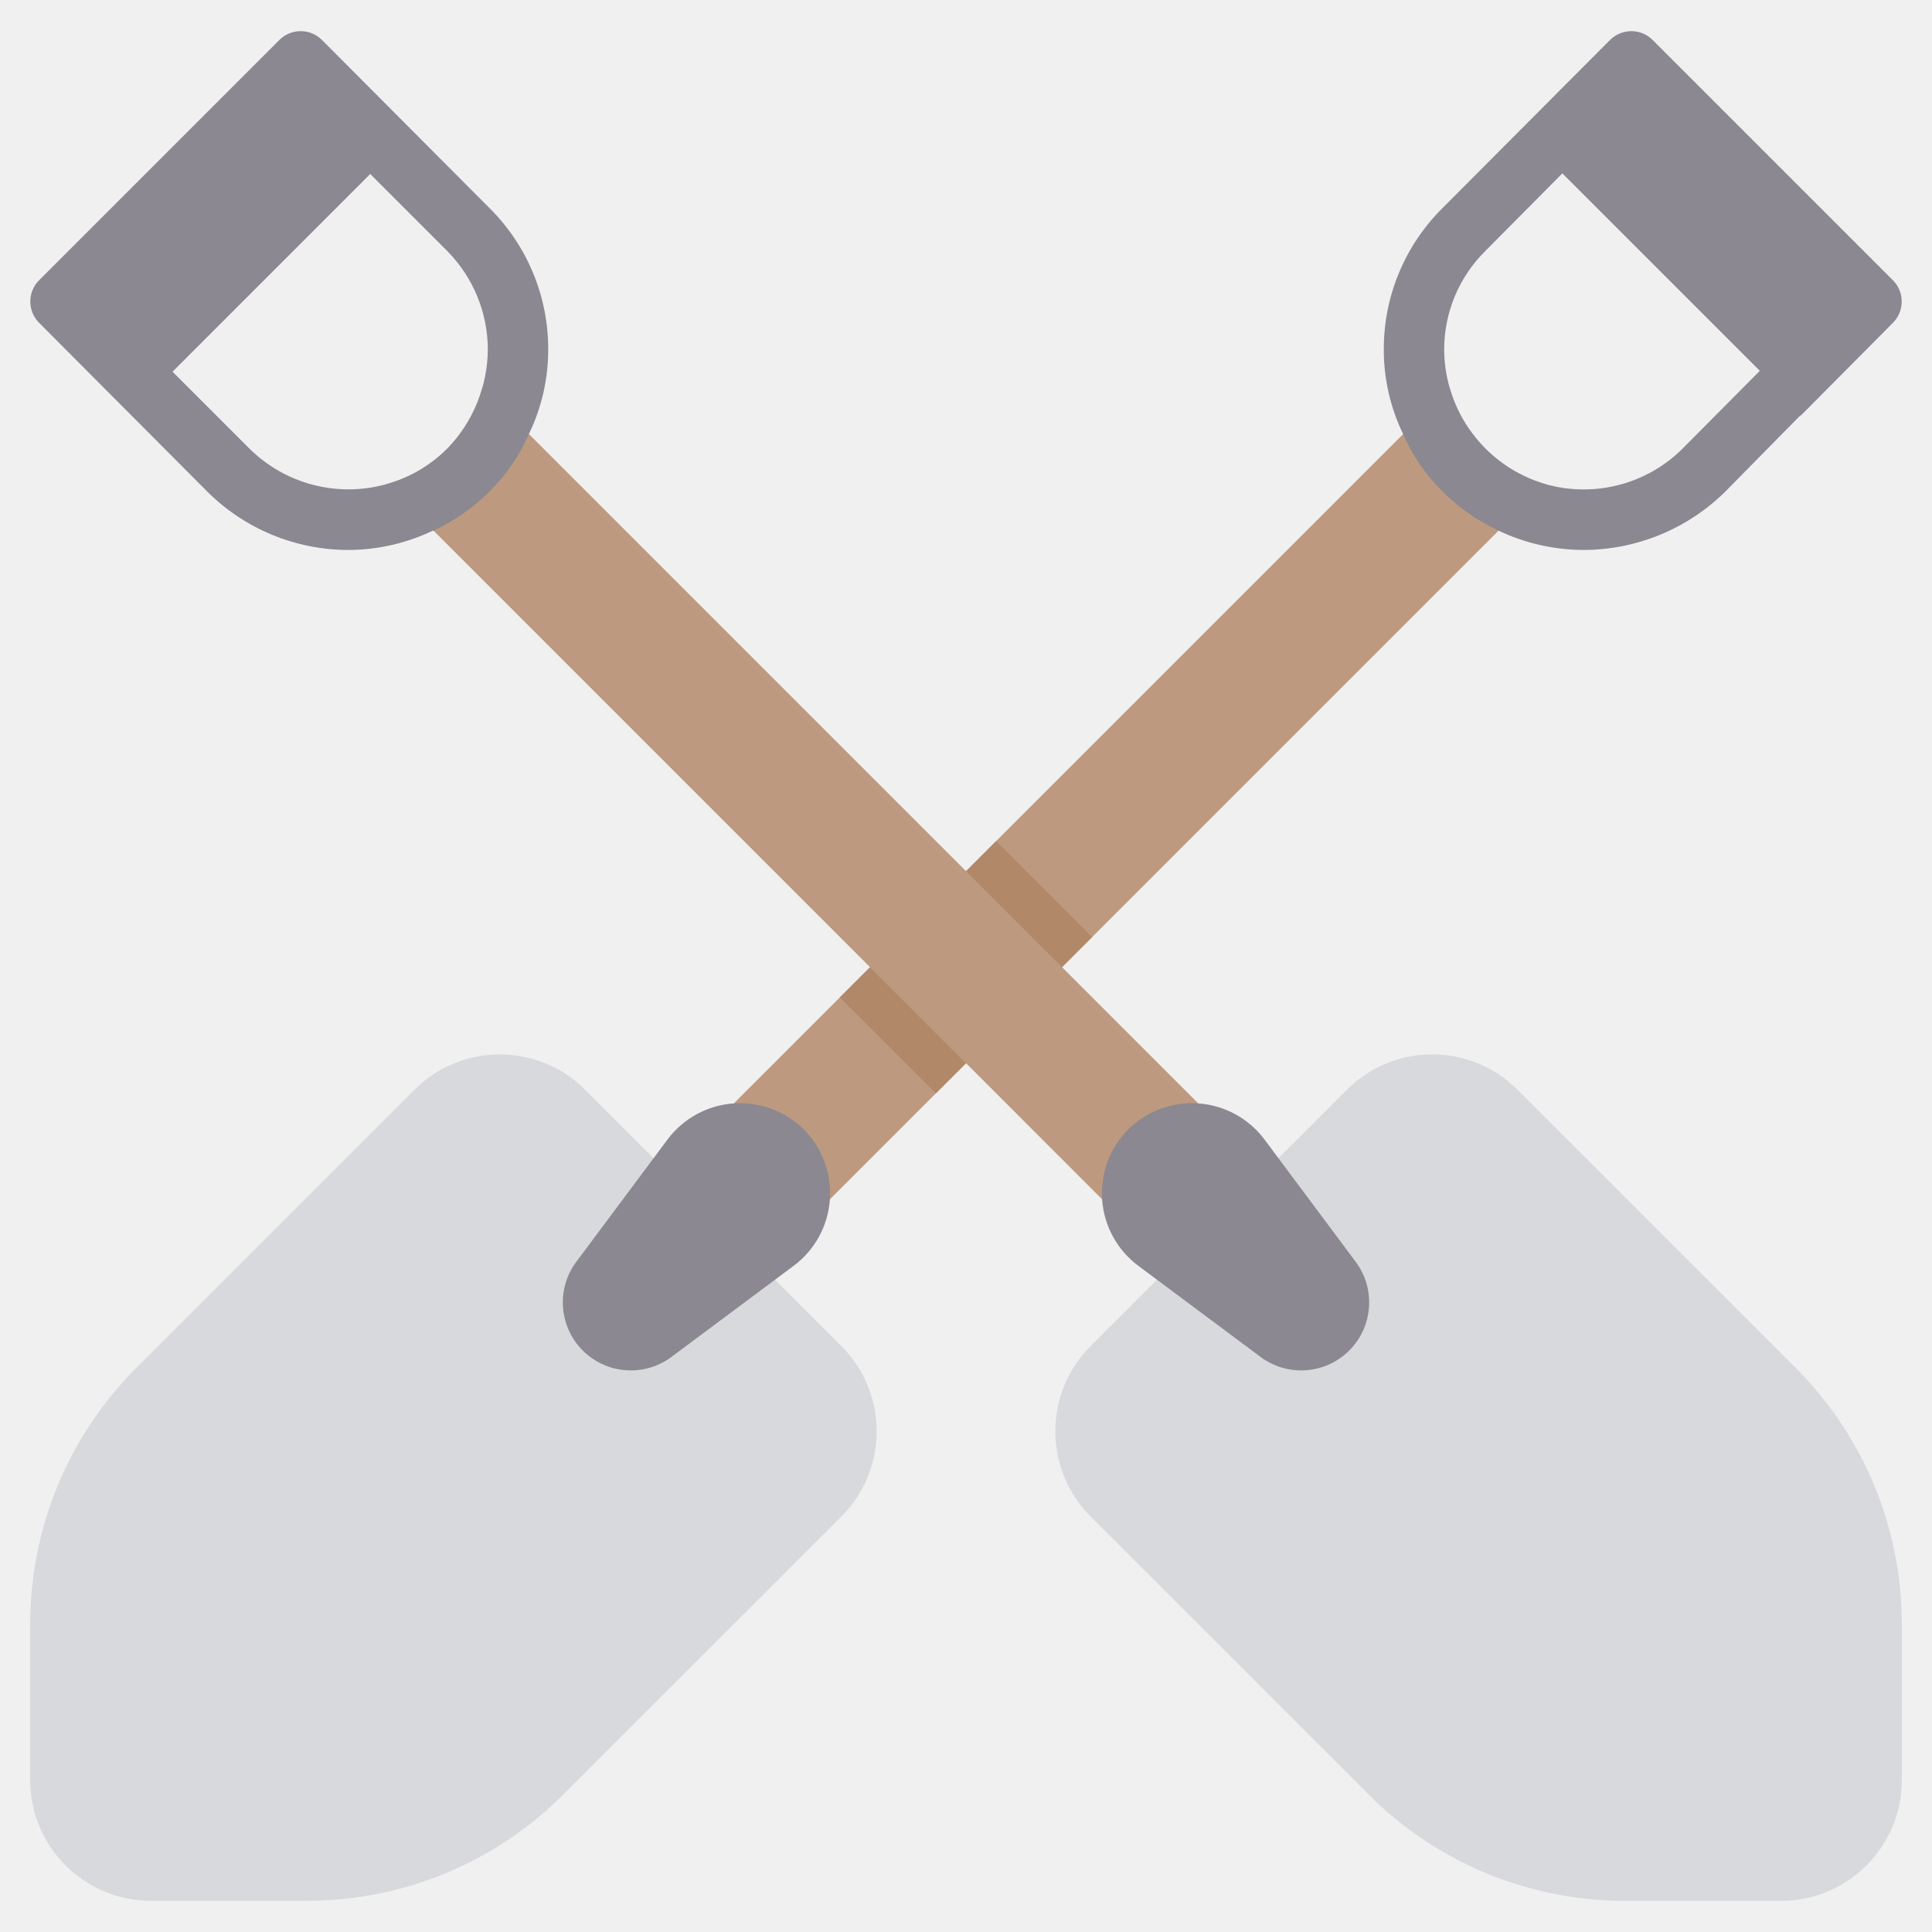
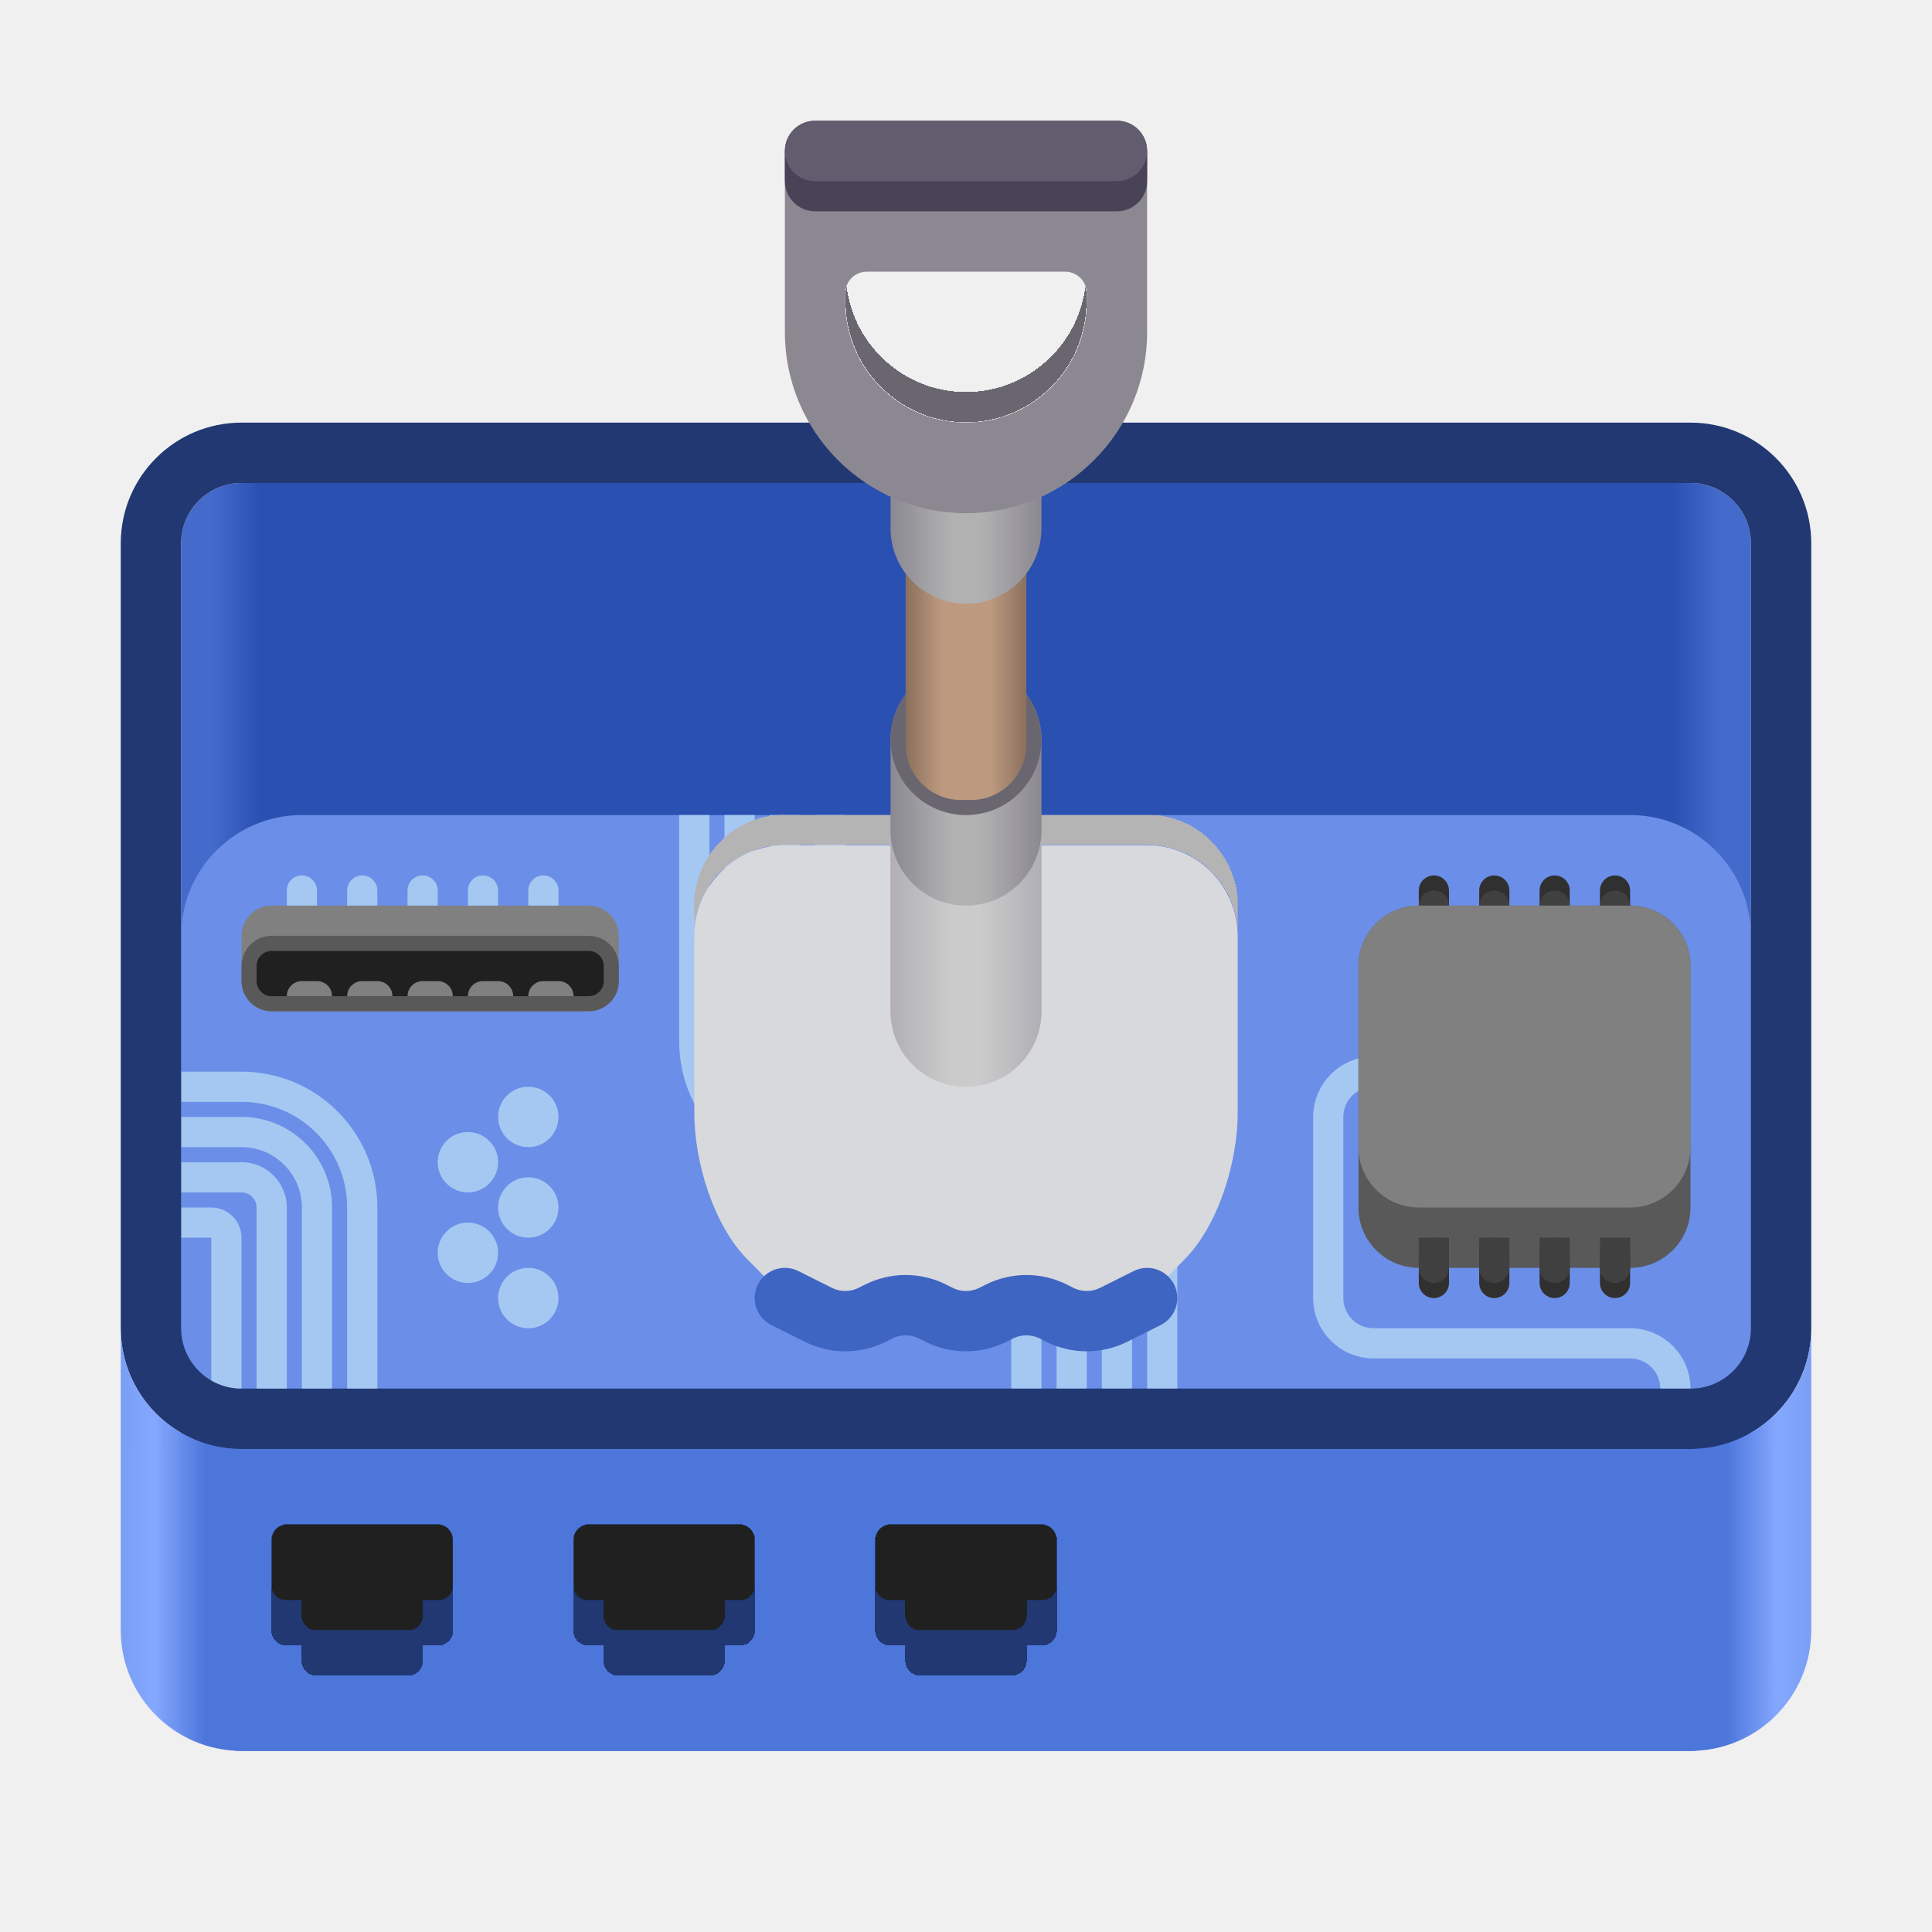
- <svg xmlns="http://www.w3.org/2000/svg" viewBox="0 0 32 32" id="shovel">
-   <polygon fill="#8b8891" points="31 4.994 29.51 6.494 29.5 6.494 25.52 2.514 27.02 1.014 31 4.994" />
-   <polygon fill="#8b8891" points="6.49 2.524 2.52 6.494 2.49 6.494 1 4.994 4.98 1.014 6.49 2.524" />
-   <path fill="#d8d9dc" d="M13.935,25.12,9.328,29.726a6,6,0,0,1-4.243,1.757H2.5a2,2,0,0,1-2-2V26.9a6,6,0,0,1,1.757-4.243l4.607-4.607a2,2,0,0,1,2.828,0l4.243,4.243A2,2,0,0,1,13.935,25.12Z" />
-   <path fill="#bd9a7f" d="M25.6,8.02l-.78.77L13.71,19.9l-1.55-1.63,2.25-2.25L16,14.43l8.01-8.01a2.267,2.267,0,0,0,1.59,1.6Z" />
-   <path fill="#8b8891" d="M11.12 22.476l2.031-1.514a1.5 1.5 0 0 0 .163-2.255h0a1.5 1.5 0 0 0-2.255.163L9.545 20.9A1.126 1.126 0 0 0 11.12 22.476zM31.35 4.639L27.37.659a.5.5 0 0 0-.7 0l-2.78 2.79a3.283 3.283 0 0 0-.97 2.34 3.194 3.194 0 0 0 .32 1.4 3.036 3.036 0 0 0 .65.95 3.258 3.258 0 0 0 .93.65 3.3 3.3 0 0 0 1.41.32 3.35 3.35 0 0 0 2.35-.97L29.8 6.9a.262.262 0 0 0 .06-.05l1.49-1.5A.5.5 0 0 0 31.35 4.639zm-3.48 2.79a2.32 2.32 0 0 1-2.27.59 2.336 2.336 0 0 1-1.68-2.23 2.293 2.293 0 0 1 .68-1.63l1.28-1.29 1.14-1.15L30.29 5l-1.08 1.09a.265.265 0 0 0-.06.05z" />
-   <path fill="#d8d9dc" d="M18.065,25.12l4.607,4.607a6,6,0,0,0,4.243,1.757H29.5a2,2,0,0,0,2-2V26.9a6,6,0,0,0-1.757-4.243l-4.607-4.607a2,2,0,0,0-2.828,0l-4.243,4.243A2,2,0,0,0,18.065,25.12Z" />
-   <path fill="#bd9a7f" d="M19.84,18.269,18.29,19.9,16,17.609l-1.59-1.59L7.18,8.789H7.17l-.77-.77a2.266,2.266,0,0,0,1.59-1.6L16,14.429l1.59,1.59Z" />
-   <rect width=".707" height="2.249" x="14.601" y="15.941" fill="#b18968" transform="rotate(-45 14.955 17.066)" />
-   <polygon fill="#b18968" points="18.09 15.52 17.59 16.02 16 14.43 16.5 13.93 17.59 15.02 18.09 15.52" />
-   <path fill="#8b8891" d="M20.88 22.476l-2.031-1.514a1.5 1.5 0 0 1-.163-2.255h0a1.5 1.5 0 0 1 2.255.163L22.455 20.9A1.126 1.126 0 0 1 20.88 22.476zM8.11 3.449L5.33.659a.5.5 0 0 0-.7 0L.65 4.639a.5.5 0 0 0 0 .71l2.78 2.79a3.31 3.31 0 0 0 2.34.97 3.258 3.258 0 0 0 1.4-.32h.01a3.257 3.257 0 0 0 .93-.65 3.036 3.036 0 0 0 .65-.95 3.193 3.193 0 0 0 .32-1.4A3.283 3.283 0 0 0 8.11 3.449zm-.7 3.98a2.269 2.269 0 0 1-1.01.59 2.331 2.331 0 0 1-2.27-.59L2.86 6.159 1.71 5l3.27-3.28 1.15 1.16 1.28 1.28a2.326 2.326 0 0 1 .67 1.63 2.392 2.392 0 0 1-.67 1.64z" />
+ <svg xmlns="http://www.w3.org/2000/svg" width="128" height="128" fill="none" viewBox="0 0 128 128">
+   <rect width="104" height="84" x="12" y="32" fill="url(#a)" rx="4" />
+   <path fill="#6b8fe8" d="M12 62a8 8 0 0 1 8-8h88a8 8 0 0 1 8 8v30H12z" />
+   <path stroke="#a5c8f2" stroke-width="2" d="M111 92a3 3 0 0 0-3-3H91a3 3 0 0 1-3-3V74a3 3 0 0 1 3-3h1M24 93V80a8 8 0 0 0-8-8h-4" />
+   <path stroke="#a5c8f2" stroke-width="2" d="M21 93V80a5 5 0 0 0-5-5h-4" />
+   <path stroke="#a5c8f2" stroke-width="2" d="M18 93V80a2 2 0 0 0-2-2h-4" />
+   <path stroke="#a5c8f2" stroke-width="2" d="M15 93V82a1 1 0 0 0-1-1h-2M77 92V76a8 8 0 0 0-8-8h-2" />
+   <path stroke="#a5c8f2" stroke-width="2" d="M74 92V76a5 5 0 0 0-5-5h-2" />
+   <path stroke="#a5c8f2" stroke-width="2" d="M71 92V76a2 2 0 0 0-2-2h-2" />
+   <path stroke="#a5c8f2" stroke-width="2" d="M68 92V78a1 1 0 0 0-1-1M46 54v15a8 8 0 0 0 8 8h13" />
+   <path stroke="#a5c8f2" stroke-width="2" d="M49 54v15a5 5 0 0 0 5 5h13" />
+   <path stroke="#a5c8f2" stroke-width="2" d="M52 54v15a2 2 0 0 0 2 2h13" />
+   <path stroke="#a5c8f2" stroke-width="2" d="M55 54v13a1 1 0 0 0 1 1h11" />
+   <path stroke="#a5c8f2" stroke-linecap="round" stroke-width="2" d="M20 63v-4M24 63v-4M28 63v-4M32 63v-4M36 63v-4" />
+   <rect width="25" height="7" x="16" y="60" fill="gray" rx="2" />
+   <rect width="25" height="5" x="16" y="62" fill="#595959" rx="2" />
+   <rect width="23" height="3" x="17" y="63" fill="#202020" rx="1" />
+   <path fill="gray" d="M19 66a1 1 0 0 1 1-1h1a1 1 0 0 1 1 1zM23 66a1 1 0 0 1 1-1h1a1 1 0 0 1 1 1zM27 66a1 1 0 0 1 1-1h1a1 1 0 0 1 1 1zM31 66a1 1 0 0 1 1-1h1a1 1 0 0 1 1 1zM35 66a1 1 0 0 1 1-1h1a1 1 0 0 1 1 1z" />
+   <rect width="108" height="64" x="10" y="30" stroke="#213872" stroke-width="4" rx="6" />
+   <path fill="url(#b)" d="M8 96h112v12a8 8 0 0 1-8 8H16a8 8 0 0 1-8-8z" />
+   <g filter="url(#c)">
+     <path fill="#202020" d="M29 101a1 1 0 0 1 1 1v6a1 1 0 0 1-1 1h-1v1a1 1 0 0 1-1 1h-6a1 1 0 0 1-1-1v-1h-1a1 1 0 0 1-1-1v-6a1 1 0 0 1 1-1z" />
+   </g>
+   <g filter="url(#d)">
+     <path fill="#202020" d="M49 101a1 1 0 0 1 1 1v6a1 1 0 0 1-1 1h-1v1a1 1 0 0 1-1 1h-6a1 1 0 0 1-1-1v-1h-1a1 1 0 0 1-1-1v-6a1 1 0 0 1 1-1z" />
+   </g>
+   <g filter="url(#e)">
+     <path fill="#202020" d="M69 101a1 1 0 0 1 1 1v6a1 1 0 0 1-1 1h-1v1a1 1 0 0 1-1 1h-6a1 1 0 0 1-1-1v-1h-1a1 1 0 0 1-1-1v-6a1 1 0 0 1 1-1z" />
+   </g>
+   <path fill="url(#f)" d="M8 88a8 8 0 0 0 8 8H8z" />
+   <path fill="url(#g)" d="M120 88a8 8 0 0 1-8 8h8z" />
+   <rect width="4" height="2" fill="#303030" rx="1" transform="matrix(0 1 1 0 94 58)" />
+   <path fill="#404040" d="M95 59a1 1 0 0 0-1 1v2h2v-2a1 1 0 0 0-1-1" />
+   <rect width="4" height="2" fill="#303030" rx="1" transform="matrix(0 1 1 0 98 58)" />
+   <path fill="#404040" d="M99 59a1 1 0 0 0-1 1v2h2v-2a1 1 0 0 0-1-1" />
+   <rect width="4" height="2" fill="#303030" rx="1" transform="matrix(0 1 1 0 102 58)" />
+   <path fill="#404040" d="M103 59a1 1 0 0 0-1 1v2h2v-2a1 1 0 0 0-1-1" />
+   <rect width="4" height="2" fill="#303030" rx="1" transform="matrix(0 1 1 0 106 58)" />
+   <path fill="#404040" d="M107 59a1 1 0 0 0-1 1v2h2v-2a1 1 0 0 0-1-1" />
+   <path fill="#595959" d="M94 84a4 4 0 0 1-4-4V64a4 4 0 0 1 4-4h14a4 4 0 0 1 4 4v16a4 4 0 0 1-4 4z" />
+   <rect width="4" height="2" x="94" y="86" fill="#303030" rx="1" transform="rotate(-90 94 86)" />
+   <path fill="#404040" d="M95 85a1 1 0 0 1-1-1v-2h2v2a1 1 0 0 1-1 1" />
+   <rect width="4" height="2" x="98" y="86" fill="#303030" rx="1" transform="rotate(-90 98 86)" />
+   <path fill="#404040" d="M99 85a1 1 0 0 1-1-1v-2h2v2a1 1 0 0 1-1 1" />
+   <rect width="4" height="2" x="102" y="86" fill="#303030" rx="1" transform="rotate(-90 102 86)" />
+   <path fill="#404040" d="M103 85a1 1 0 0 1-1-1v-2h2v2a1 1 0 0 1-1 1" />
+   <rect width="4" height="2" x="106" y="86" fill="#303030" rx="1" transform="rotate(-90 106 86)" />
+   <path fill="#404040" d="M107 85a1 1 0 0 1-1-1v-2h2v2a1 1 0 0 1-1 1" />
+   <path fill="gray" d="M94 80a4 4 0 0 1-4-4V64a4 4 0 0 1 4-4h14a4 4 0 0 1 4 4v12a4 4 0 0 1-4 4z" />
+   <path fill="#a5c8f2" d="M35 78a2 2 0 1 1 0 4 2 2 0 0 1 0-4M31 75a2 2 0 1 1 0 4 2 2 0 0 1 0-4M35 72a2 2 0 1 1 0 4 2 2 0 0 1 0-4M29 83a2 2 0 1 1 4 0 2 2 0 0 1-4 0M33 86a2 2 0 1 1 4 0 2 2 0 0 1-4 0" />
+   <g filter="url(#h)">
+     <path fill="#d8d9dc" fill-rule="evenodd" d="M82 73.741V62.058C82 58.712 79.314 56 76 56H52c-3.314 0-6 2.712-6 6.058V73.74c0 3.213 1.264 7.42 3.515 9.692L52 85.943h24l2.485-2.51C80.735 81.161 82 76.954 82 73.741" clip-rule="evenodd" />
+   </g>
+   <path fill="url(#i)" d="M59 54h10v13a5 5 0 0 1-10 0z" />
+   <path fill="#fff" fill-opacity=".33" d="M59 54h10v13a5 5 0 0 1-10 0z" />
+   <path fill="url(#j)" d="M59 49a5 5 0 0 1 10 0v6a5 5 0 0 1-10 0z" />
+   <path fill="#696670" d="M59 49a5 5 0 1 0 10 0 5 5 0 0 0-10 0" />
+   <path fill="url(#k)" d="M60 35a4 4 0 0 1 8 0v14.333A3.667 3.667 0 0 1 64.333 53h-.666A3.667 3.667 0 0 1 60 49.333z" />
+   <path fill="url(#l)" d="M69 35v-7H59v7a5 5 0 0 0 10 0" />
+   <g filter="url(#m)">
+     <path fill="#8b8891" fill-rule="evenodd" d="M76 12H52v10c0 6.627 5.373 12 12 12s12-5.373 12-12zM64 28a8 8 0 0 1-8-8v-.571c0-.79.64-1.429 1.429-1.429H70.57c.79 0 1.429.64 1.429 1.429V20a8 8 0 0 1-8 8" clip-rule="evenodd" />
+   </g>
+   <path fill="#494358" d="M52 10a2 2 0 0 1 2-2h20a2 2 0 0 1 2 2v2a2 2 0 0 1-2 2H54a2 2 0 0 1-2-2z" />
+   <path fill="#625d6e" d="M52 10a2 2 0 0 1 2-2h20a2 2 0 1 1 0 4H54a2 2 0 0 1-2-2" />
+   <path stroke="#3f65c2" stroke-linecap="round" stroke-width="4" d="m76 86-2.211 1.106a4 4 0 0 1-3.578 0l-.422-.212a4 4 0 0 0-3.578 0l-.422.212a4 4 0 0 1-3.578 0l-.422-.212a4 4 0 0 0-3.578 0l-.422.212a4 4 0 0 1-3.578 0L52 86" />
+   <defs>
+     <linearGradient id="a" x1="116" x2="12" y1="32" y2="32" gradientUnits="userSpaceOnUse">
+       <stop offset=".02" stop-color="#446bcc" />
+       <stop offset=".05" stop-color="#2a50b1" />
+       <stop offset=".95" stop-color="#2a50b1" />
+       <stop offset=".98" stop-color="#446bcc" />
+     </linearGradient>
+     <linearGradient id="b" x1="120" x2="8" y1="96" y2="96" gradientUnits="userSpaceOnUse">
+       <stop stop-color="#7b9ef5" />
+       <stop offset=".02" stop-color="#85a8ff" />
+       <stop offset=".05" stop-color="#4d76db" />
+       <stop offset=".95" stop-color="#4d76db" />
+       <stop offset=".98" stop-color="#85a8ff" />
+       <stop offset="1" stop-color="#7b9ef5" />
+     </linearGradient>
+     <linearGradient id="f" x1="120" x2="8" y1="96" y2="96" gradientUnits="userSpaceOnUse">
+       <stop stop-color="#7b9ef5" />
+       <stop offset=".02" stop-color="#85a8ff" />
+       <stop offset=".05" stop-color="#4d76db" />
+       <stop offset=".95" stop-color="#4d76db" />
+       <stop offset=".98" stop-color="#85a8ff" />
+       <stop offset="1" stop-color="#7b9ef5" />
+     </linearGradient>
+     <linearGradient id="g" x1="8" x2="120" y1="96" y2="96" gradientUnits="userSpaceOnUse">
+       <stop stop-color="#7b9ef5" />
+       <stop offset=".02" stop-color="#85a8ff" />
+       <stop offset=".05" stop-color="#4d76db" />
+       <stop offset=".95" stop-color="#4d76db" />
+       <stop offset=".98" stop-color="#85a8ff" />
+       <stop offset="1" stop-color="#7b9ef5" />
+     </linearGradient>
+     <linearGradient id="i" x1="59" x2="69" y1="51.429" y2="51.429" gradientUnits="userSpaceOnUse">
+       <stop stop-color="#8b8891" />
+       <stop offset=".4" stop-color="#b1b1b1" />
+       <stop offset=".6" stop-color="#b1b1b1" />
+       <stop offset="1" stop-color="#8b8891" />
+     </linearGradient>
+     <linearGradient id="j" x1="59" x2="69" y1="44" y2="44" gradientUnits="userSpaceOnUse">
+       <stop stop-color="#8b8891" />
+       <stop offset=".4" stop-color="#b1b1b1" />
+       <stop offset=".6" stop-color="#b1b1b1" />
+       <stop offset="1" stop-color="#8b8891" />
+     </linearGradient>
+     <linearGradient id="k" x1="60" x2="68" y1="41.12" y2="41.12" gradientUnits="userSpaceOnUse">
+       <stop stop-color="#8a705d" />
+       <stop offset=".3" stop-color="#bd9a7f" />
+       <stop offset=".7" stop-color="#bd9a7f" />
+       <stop offset="1" stop-color="#8a705d" />
+     </linearGradient>
+     <linearGradient id="l" x1="59" x2="69" y1="28" y2="28" gradientUnits="userSpaceOnUse">
+       <stop stop-color="#8b8891" />
+       <stop offset=".4" stop-color="#b1b1b1" />
+       <stop offset=".6" stop-color="#b1b1b1" />
+       <stop offset="1" stop-color="#8b8891" />
+     </linearGradient>
+     <filter id="c" width="12" height="10" x="18" y="101" color-interpolation-filters="sRGB" filterUnits="userSpaceOnUse">
+       <feFlood flood-opacity="0" result="BackgroundImageFix" />
+       <feBlend in="SourceGraphic" in2="BackgroundImageFix" result="shape" />
+       <feColorMatrix in="SourceAlpha" result="hardAlpha" values="0 0 0 0 0 0 0 0 0 0 0 0 0 0 0 0 0 0 127 0" />
+       <feOffset dy="-3" />
+       <feComposite in2="hardAlpha" k2="-1" k3="1" operator="arithmetic" />
+       <feColorMatrix values="0 0 0 0 0.129 0 0 0 0 0.22 0 0 0 0 0.447 0 0 0 1 0" />
+       <feBlend in2="shape" result="effect1_innerShadow_300_218" />
+     </filter>
+     <filter id="d" width="12" height="10" x="38" y="101" color-interpolation-filters="sRGB" filterUnits="userSpaceOnUse">
+       <feFlood flood-opacity="0" result="BackgroundImageFix" />
+       <feBlend in="SourceGraphic" in2="BackgroundImageFix" result="shape" />
+       <feColorMatrix in="SourceAlpha" result="hardAlpha" values="0 0 0 0 0 0 0 0 0 0 0 0 0 0 0 0 0 0 127 0" />
+       <feOffset dy="-3" />
+       <feComposite in2="hardAlpha" k2="-1" k3="1" operator="arithmetic" />
+       <feColorMatrix values="0 0 0 0 0.129 0 0 0 0 0.22 0 0 0 0 0.447 0 0 0 1 0" />
+       <feBlend in2="shape" result="effect1_innerShadow_300_218" />
+     </filter>
+     <filter id="e" width="12" height="10" x="58" y="101" color-interpolation-filters="sRGB" filterUnits="userSpaceOnUse">
+       <feFlood flood-opacity="0" result="BackgroundImageFix" />
+       <feBlend in="SourceGraphic" in2="BackgroundImageFix" result="shape" />
+       <feColorMatrix in="SourceAlpha" result="hardAlpha" values="0 0 0 0 0 0 0 0 0 0 0 0 0 0 0 0 0 0 127 0" />
+       <feOffset dy="-3" />
+       <feComposite in2="hardAlpha" k2="-1" k3="1" operator="arithmetic" />
+       <feColorMatrix values="0 0 0 0 0.129 0 0 0 0 0.22 0 0 0 0 0.447 0 0 0 1 0" />
+       <feBlend in2="shape" result="effect1_innerShadow_300_218" />
+     </filter>
+     <filter id="h" width="36" height="31.942" x="46" y="54" color-interpolation-filters="sRGB" filterUnits="userSpaceOnUse">
+       <feFlood flood-opacity="0" result="BackgroundImageFix" />
+       <feColorMatrix in="SourceAlpha" result="hardAlpha" values="0 0 0 0 0 0 0 0 0 0 0 0 0 0 0 0 0 0 127 0" />
+       <feOffset dy="-2" />
+       <feComposite in2="hardAlpha" operator="out" />
+       <feColorMatrix values="0 0 0 0 0.706 0 0 0 0 0.706 0 0 0 0 0.706 0 0 0 1 0" />
+       <feBlend in2="BackgroundImageFix" result="effect1_dropShadow_300_218" />
+       <feBlend in="SourceGraphic" in2="effect1_dropShadow_300_218" result="shape" />
+     </filter>
+     <filter id="m" width="24" height="24" x="52" y="10" color-interpolation-filters="sRGB" filterUnits="userSpaceOnUse">
+       <feFlood flood-opacity="0" result="BackgroundImageFix" />
+       <feColorMatrix in="SourceAlpha" result="hardAlpha" values="0 0 0 0 0 0 0 0 0 0 0 0 0 0 0 0 0 0 127 0" />
+       <feOffset dy="-2" />
+       <feComposite in2="hardAlpha" operator="out" />
+       <feColorMatrix values="0 0 0 0 0.412 0 0 0 0 0.399 0 0 0 0 0.438 0 0 0 1 0" />
+       <feBlend in2="BackgroundImageFix" result="effect1_dropShadow_300_218" />
+       <feBlend in="SourceGraphic" in2="effect1_dropShadow_300_218" result="shape" />
+     </filter>
+   </defs>
</svg>
